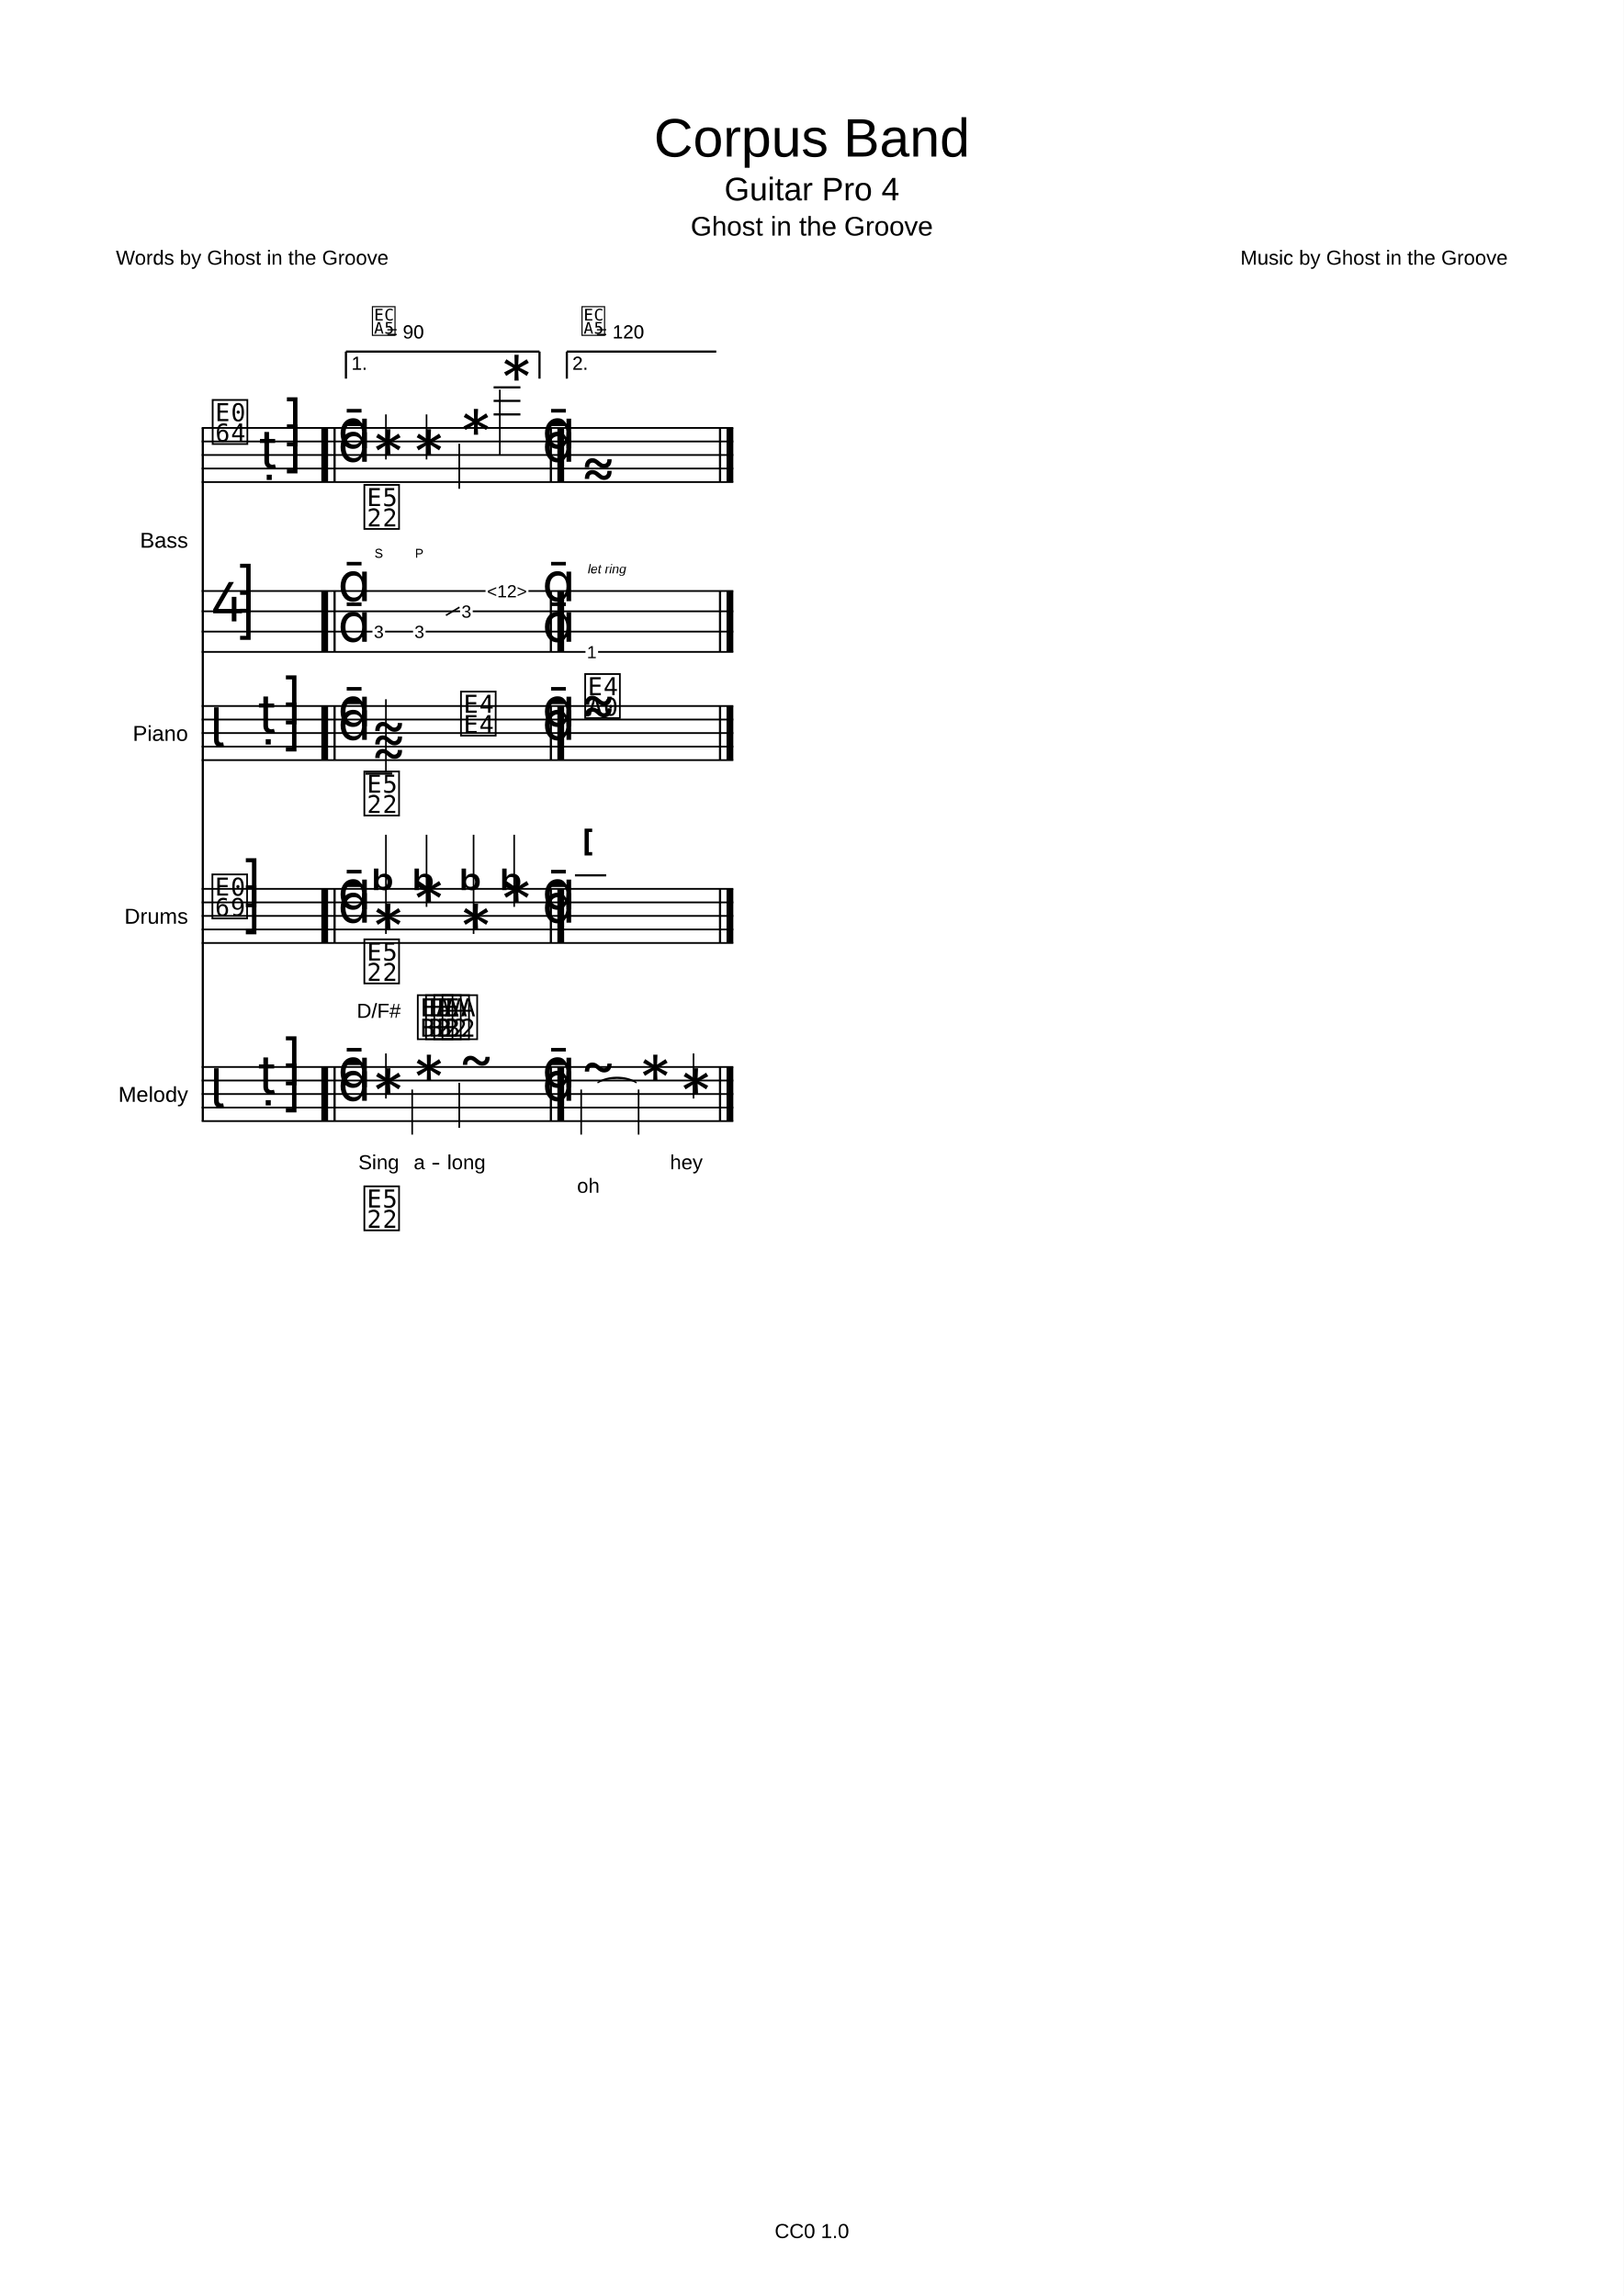
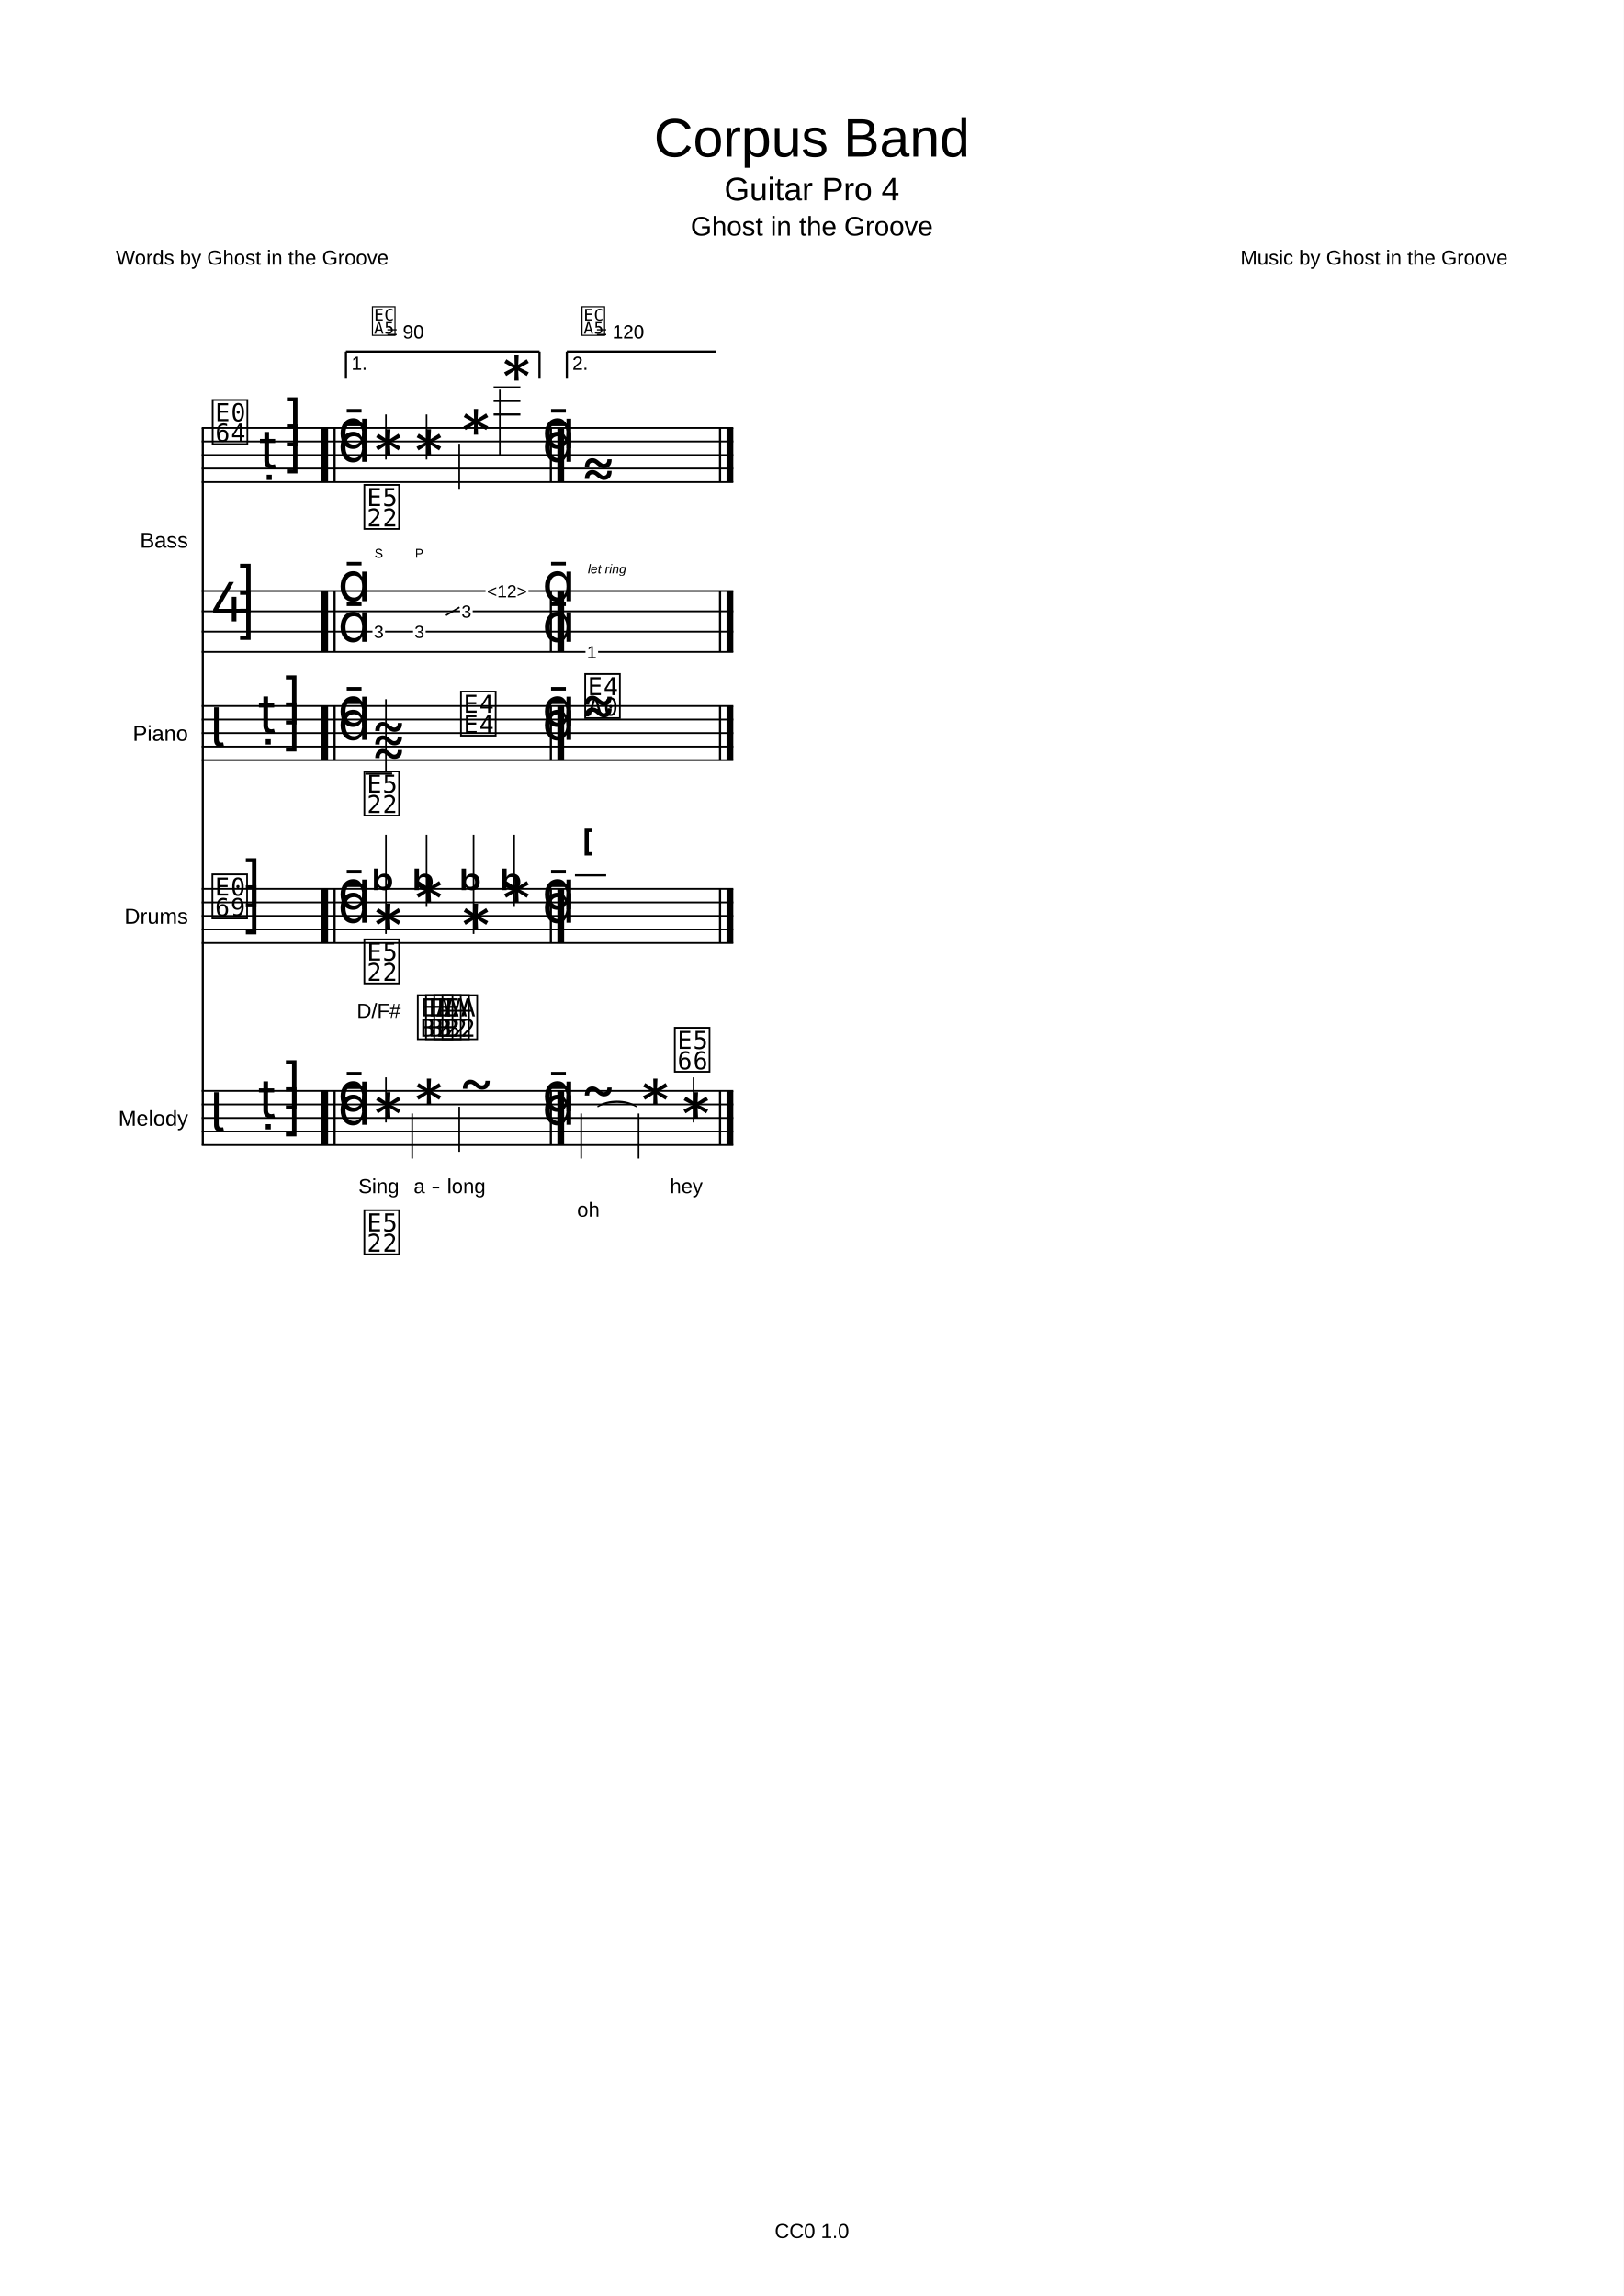
<svg xmlns="http://www.w3.org/2000/svg" width="1200" height="1697.143" viewBox="0 0 120 169.714">
  <style>@font-face{font-family:"Bravura";src:url("Bravura.otf")}text{font-family:"Bravura";font-size:4px}text.t{font-family:Arial,Helvetica,sans-serif}</style>
  <rect x="0" y="0" width="120" height="169.714" fill="white" />
  <g fill="black" stroke="black">
    <line class="staffLine" x1="14.907" y1="31.632" x2="54.195" y2="31.632" stroke-width="0.13" />
    <line class="staffLine" x1="14.907" y1="32.632" x2="54.195" y2="32.632" stroke-width="0.13" />
    <line class="staffLine" x1="14.907" y1="33.632" x2="54.195" y2="33.632" stroke-width="0.13" />
    <line class="staffLine" x1="14.907" y1="34.632" x2="54.195" y2="34.632" stroke-width="0.13" />
    <line class="staffLine" x1="14.907" y1="35.632" x2="54.195" y2="35.632" stroke-width="0.13" />
    <line class="barline" x1="23.997" y1="31.632" x2="23.997" y2="35.632" stroke-width="0.5" />
    <line class="barline" x1="24.727" y1="31.632" x2="24.727" y2="35.632" stroke-width="0.16" />
    <line class="stem" x1="28.523" y1="33.964" x2="28.523" y2="30.632" stroke-width="0.12" />
    <line class="stem" x1="31.523" y1="33.964" x2="31.523" y2="30.632" stroke-width="0.12" />
    <line class="stem" x1="33.94" y1="32.8" x2="33.94" y2="36.132" stroke-width="0.12" />
    <line class="ledgerLine" x1="36.48" y1="30.632" x2="38.46" y2="30.632" stroke-width="0.16" />
    <line class="ledgerLine" x1="36.48" y1="29.632" x2="38.46" y2="29.632" stroke-width="0.16" />
    <line class="ledgerLine" x1="36.48" y1="28.632" x2="38.46" y2="28.632" stroke-width="0.16" />
    <line class="stem" x1="36.94" y1="28.8" x2="36.94" y2="33.632" stroke-width="0.12" />
    <line class="barline" x1="40.712" y1="31.632" x2="40.712" y2="35.632" stroke-width="0.16" />
    <line class="barline" x1="41.442" y1="31.632" x2="41.442" y2="35.632" stroke-width="0.5" />
    <line class="barline" x1="53.215" y1="31.632" x2="53.215" y2="35.632" stroke-width="0.16" />
    <line class="barline" x1="53.945" y1="31.632" x2="53.945" y2="35.632" stroke-width="0.5" />
    <line class="staffLine" x1="14.907" y1="43.686" x2="54.195" y2="43.686" stroke-width="0.13" />
    <line class="staffLine" x1="14.907" y1="45.186" x2="54.195" y2="45.186" stroke-width="0.13" />
    <line class="staffLine" x1="14.907" y1="46.686" x2="54.195" y2="46.686" stroke-width="0.13" />
    <line class="staffLine" x1="14.907" y1="48.186" x2="54.195" y2="48.186" stroke-width="0.13" />
    <line class="barline" x1="23.997" y1="43.686" x2="23.997" y2="48.186" stroke-width="0.5" />
    <line class="barline" x1="24.727" y1="43.686" x2="24.727" y2="48.186" stroke-width="0.16" />
    <line class="slide" x1="32.959" y1="45.486" x2="33.959" y2="44.886" stroke-width="0.12" />
    <line class="barline" x1="40.712" y1="43.686" x2="40.712" y2="48.186" stroke-width="0.16" />
    <line class="barline" x1="41.442" y1="43.686" x2="41.442" y2="48.186" stroke-width="0.5" />
    <line class="barline" x1="53.215" y1="43.686" x2="53.215" y2="48.186" stroke-width="0.16" />
    <line class="barline" x1="53.945" y1="43.686" x2="53.945" y2="48.186" stroke-width="0.5" />
    <line class="staffLine" x1="14.907" y1="52.186" x2="54.195" y2="52.186" stroke-width="0.13" />
    <line class="staffLine" x1="14.907" y1="53.186" x2="54.195" y2="53.186" stroke-width="0.13" />
    <line class="staffLine" x1="14.907" y1="54.186" x2="54.195" y2="54.186" stroke-width="0.13" />
    <line class="staffLine" x1="14.907" y1="55.186" x2="54.195" y2="55.186" stroke-width="0.13" />
    <line class="staffLine" x1="14.907" y1="56.186" x2="54.195" y2="56.186" stroke-width="0.13" />
    <line class="barline" x1="23.997" y1="52.186" x2="23.997" y2="56.186" stroke-width="0.5" />
    <line class="barline" x1="24.727" y1="52.186" x2="24.727" y2="56.186" stroke-width="0.16" />
    <line class="ledgerLine" x1="27.003" y1="57.186" x2="28.983" y2="57.186" stroke-width="0.16" />
    <line class="stem" x1="28.523" y1="57.018" x2="28.523" y2="51.686" stroke-width="0.12" />
    <line class="barline" x1="40.712" y1="52.186" x2="40.712" y2="56.186" stroke-width="0.16" />
    <line class="barline" x1="41.442" y1="52.186" x2="41.442" y2="56.186" stroke-width="0.5" />
    <line class="barline" x1="53.215" y1="52.186" x2="53.215" y2="56.186" stroke-width="0.16" />
    <line class="barline" x1="53.945" y1="52.186" x2="53.945" y2="56.186" stroke-width="0.5" />
    <line class="staffLine" x1="14.907" y1="65.702" x2="54.195" y2="65.702" stroke-width="0.13" />
    <line class="staffLine" x1="14.907" y1="66.702" x2="54.195" y2="66.702" stroke-width="0.13" />
    <line class="staffLine" x1="14.907" y1="67.702" x2="54.195" y2="67.702" stroke-width="0.13" />
    <line class="staffLine" x1="14.907" y1="68.702" x2="54.195" y2="68.702" stroke-width="0.13" />
    <line class="staffLine" x1="14.907" y1="69.702" x2="54.195" y2="69.702" stroke-width="0.13" />
    <line class="barline" x1="23.997" y1="65.702" x2="23.997" y2="69.702" stroke-width="0.5" />
    <line class="barline" x1="24.727" y1="65.702" x2="24.727" y2="69.702" stroke-width="0.16" />
    <line class="stem" x1="28.523" y1="69.034" x2="28.523" y2="61.702" stroke-width="0.12" />
    <line class="stem" x1="31.523" y1="67.034" x2="31.523" y2="61.702" stroke-width="0.12" />
    <line class="stem" x1="35" y1="69.034" x2="35" y2="61.702" stroke-width="0.12" />
    <line class="stem" x1="38" y1="67.034" x2="38" y2="61.702" stroke-width="0.12" />
    <line class="barline" x1="40.712" y1="65.702" x2="40.712" y2="69.702" stroke-width="0.16" />
    <line class="barline" x1="41.442" y1="65.702" x2="41.442" y2="69.702" stroke-width="0.5" />
    <line class="ledgerLine" x1="42.492" y1="64.702" x2="44.8" y2="64.702" stroke-width="0.16" />
    <line class="barline" x1="53.215" y1="65.702" x2="53.215" y2="69.702" stroke-width="0.16" />
    <line class="barline" x1="53.945" y1="65.702" x2="53.945" y2="69.702" stroke-width="0.5" />
-     <line class="staffLine" x1="14.907" y1="78.868" x2="54.195" y2="78.868" stroke-width="0.13" />
-     <line class="staffLine" x1="14.907" y1="79.868" x2="54.195" y2="79.868" stroke-width="0.13" />
-     <line class="staffLine" x1="14.907" y1="80.868" x2="54.195" y2="80.868" stroke-width="0.13" />
-     <line class="staffLine" x1="14.907" y1="81.868" x2="54.195" y2="81.868" stroke-width="0.13" />
-     <line class="staffLine" x1="14.907" y1="82.868" x2="54.195" y2="82.868" stroke-width="0.13" />
-     <line class="barline" x1="23.997" y1="78.868" x2="23.997" y2="82.868" stroke-width="0.5" />
-     <line class="barline" x1="24.727" y1="78.868" x2="24.727" y2="82.868" stroke-width="0.16" />
-     <line class="stem" x1="28.523" y1="81.2" x2="28.523" y2="77.868" stroke-width="0.12" />
-     <line class="stem" x1="30.463" y1="80.536" x2="30.463" y2="83.868" stroke-width="0.12" />
-     <line class="stem" x1="33.94" y1="80.036" x2="33.94" y2="83.368" stroke-width="0.12" />
-     <line class="barline" x1="40.712" y1="78.868" x2="40.712" y2="82.868" stroke-width="0.16" />
-     <line class="barline" x1="41.442" y1="78.868" x2="41.442" y2="82.868" stroke-width="0.5" />
-     <line class="stem" x1="42.952" y1="80.536" x2="42.952" y2="83.868" stroke-width="0.12" />
-     <line class="stem" x1="47.195" y1="80.536" x2="47.195" y2="83.868" stroke-width="0.12" />
-     <line class="stem" x1="51.255" y1="81.2" x2="51.255" y2="77.868" stroke-width="0.12" />
-     <line class="barline" x1="53.215" y1="78.868" x2="53.215" y2="82.868" stroke-width="0.16" />
-     <line class="barline" x1="53.945" y1="78.868" x2="53.945" y2="82.868" stroke-width="0.5" />
-     <line class="lyric" x1="31.96" y1="86.02" x2="32.46" y2="86.02" stroke-width="0.12" />
+     <line class="staffLine" x1="14.907" y1="80.636" x2="54.195" y2="80.636" stroke-width="0.13" />
+     <line class="staffLine" x1="14.907" y1="81.636" x2="54.195" y2="81.636" stroke-width="0.13" />
+     <line class="staffLine" x1="14.907" y1="82.636" x2="54.195" y2="82.636" stroke-width="0.13" />
+     <line class="staffLine" x1="14.907" y1="83.636" x2="54.195" y2="83.636" stroke-width="0.13" />
+     <line class="staffLine" x1="14.907" y1="84.636" x2="54.195" y2="84.636" stroke-width="0.13" />
+     <line class="barline" x1="23.997" y1="80.636" x2="23.997" y2="84.636" stroke-width="0.5" />
+     <line class="barline" x1="24.727" y1="80.636" x2="24.727" y2="84.636" stroke-width="0.16" />
+     <line class="stem" x1="28.523" y1="82.968" x2="28.523" y2="79.636" stroke-width="0.12" />
+     <line class="stem" x1="30.463" y1="82.304" x2="30.463" y2="85.636" stroke-width="0.12" />
+     <line class="stem" x1="33.94" y1="81.804" x2="33.94" y2="85.136" stroke-width="0.12" />
+     <line class="barline" x1="40.712" y1="80.636" x2="40.712" y2="84.636" stroke-width="0.16" />
+     <line class="barline" x1="41.442" y1="80.636" x2="41.442" y2="84.636" stroke-width="0.5" />
+     <line class="stem" x1="42.952" y1="82.304" x2="42.952" y2="85.636" stroke-width="0.12" />
+     <line class="stem" x1="47.195" y1="82.304" x2="47.195" y2="85.636" stroke-width="0.12" />
+     <line class="stem" x1="51.255" y1="82.968" x2="51.255" y2="79.636" stroke-width="0.12" />
+     <line class="barline" x1="53.215" y1="80.636" x2="53.215" y2="84.636" stroke-width="0.16" />
+     <line class="barline" x1="53.945" y1="80.636" x2="53.945" y2="84.636" stroke-width="0.5" />
+     <line class="lyric" x1="31.96" y1="87.788" x2="32.46" y2="87.788" stroke-width="0.12" />
    <line class="volta" x1="25.567" y1="25.988" x2="39.872" y2="25.988" stroke-width="0.16" />
    <line class="volta" x1="25.567" y1="25.988" x2="25.567" y2="27.988" stroke-width="0.16" />
    <line class="volta" x1="39.872" y1="25.988" x2="39.872" y2="27.988" stroke-width="0.16" />
    <line class="volta" x1="41.892" y1="25.988" x2="52.935" y2="25.988" stroke-width="0.16" />
    <line class="volta" x1="41.892" y1="25.988" x2="41.892" y2="27.988" stroke-width="0.16" />
-     <line class="barline" x1="14.987" y1="31.632" x2="14.987" y2="82.868" stroke-width="0.16" />
+     <line class="barline" x1="14.987" y1="31.632" x2="14.987" y2="84.636" stroke-width="0.16" />
    <text class="clef" x="15.527" y="32.632" stroke="none"></text>
    <text class="keySignature" x="19.163" y="34.632" stroke="none"></text>
    <text class="timeSignature" x="20.967" y="32.632" stroke="none"></text>
    <text class="timeSignature" x="20.967" y="34.632" stroke="none"></text>
    <text class="repeat" x="24.967" y="33.132" stroke="none"></text>
    <text class="repeat" x="24.967" y="34.132" stroke="none"></text>
    <text class="notehead" x="27.403" y="34.132" stroke="none"></text>
    <text class="notehead" x="30.403" y="34.132" stroke="none"></text>
    <text class="notehead" x="33.88" y="32.632" stroke="none"></text>
    <text class="notehead" x="36.88" y="28.632" stroke="none"></text>
    <text class="repeat" x="40.072" y="33.132" stroke="none"></text>
    <text class="repeat" x="40.072" y="34.132" stroke="none"></text>
    <text class="notehead" x="42.892" y="36.132" stroke="none"></text>
    <text class="dynamic" x="26.737" y="38.908" stroke="none"></text>
    <text class="clef" x="15.519" y="45.928" stroke="none"></text>
    <text class="timeSignature" x="17.507" y="44.936" stroke="none"></text>
    <text class="timeSignature" x="17.507" y="46.936" stroke="none"></text>
    <text class="repeat" x="24.967" y="44.436" stroke="none"></text>
    <text class="repeat" x="24.967" y="47.436" stroke="none"></text>
    <text class="repeat" x="40.072" y="44.436" stroke="none"></text>
    <text class="repeat" x="40.072" y="47.436" stroke="none"></text>
    <text class="clef" x="15.507" y="55.186" stroke="none"></text>
    <text class="keySignature" x="19.091" y="54.186" stroke="none"></text>
    <text class="timeSignature" x="20.895" y="53.186" stroke="none"></text>
    <text class="timeSignature" x="20.895" y="55.186" stroke="none"></text>
    <text class="repeat" x="24.967" y="53.686" stroke="none"></text>
    <text class="repeat" x="24.967" y="54.686" stroke="none"></text>
    <text class="notehead" x="27.403" y="55.186" stroke="none"></text>
    <text class="notehead" x="27.403" y="56.186" stroke="none"></text>
    <text class="notehead" x="27.403" y="57.186" stroke="none"></text>
    <text class="rest" x="33.88" y="54.186" stroke="none"></text>
    <text class="repeat" x="40.072" y="53.686" stroke="none"></text>
    <text class="repeat" x="40.072" y="54.686" stroke="none"></text>
    <text class="notehead" x="42.892" y="53.686" stroke="none"></text>
    <text class="articulation" x="43.058" y="52.89" stroke="none"></text>
    <text class="dynamic" x="26.737" y="60.094" stroke="none"></text>
    <text class="clef" x="15.507" y="67.702" stroke="none"></text>
    <text class="timeSignature" x="17.935" y="66.702" stroke="none"></text>
    <text class="timeSignature" x="17.935" y="68.702" stroke="none"></text>
    <text class="repeat" x="24.967" y="67.202" stroke="none"></text>
    <text class="repeat" x="24.967" y="68.202" stroke="none"></text>
    <text class="notehead" x="27.403" y="65.202" stroke="none"></text>
    <text class="notehead" x="27.403" y="69.202" stroke="none"></text>
    <text class="notehead" x="30.403" y="65.202" stroke="none"></text>
    <text class="notehead" x="30.403" y="67.202" stroke="none"></text>
    <text class="notehead" x="33.88" y="65.202" stroke="none"></text>
    <text class="notehead" x="33.88" y="69.202" stroke="none"></text>
    <text class="notehead" x="36.88" y="65.202" stroke="none"></text>
    <text class="notehead" x="36.88" y="67.202" stroke="none"></text>
    <text class="repeat" x="40.072" y="67.202" stroke="none"></text>
    <text class="repeat" x="40.072" y="68.202" stroke="none"></text>
    <text class="notehead" x="42.892" y="64.702" stroke="none"></text>
    <text class="dynamic" x="26.737" y="72.502" stroke="none"></text>
-     <text class="clef" x="15.507" y="81.868" stroke="none"></text>
-     <text class="keySignature" x="19.091" y="80.868" stroke="none"></text>
-     <text class="timeSignature" x="20.895" y="79.868" stroke="none"></text>
-     <text class="timeSignature" x="20.895" y="81.868" stroke="none"></text>
-     <text class="repeat" x="24.967" y="80.368" stroke="none"></text>
-     <text class="repeat" x="24.967" y="81.368" stroke="none"></text>
-     <text class="notehead" x="27.403" y="81.368" stroke="none"></text>
-     <text class="notehead" x="30.403" y="80.368" stroke="none"></text>
-     <text class="notehead" x="33.88" y="79.868" stroke="none"></text>
-     <text class="repeat" x="40.072" y="80.368" stroke="none"></text>
-     <text class="repeat" x="40.072" y="81.368" stroke="none"></text>
-     <text class="notehead" x="42.892" y="80.368" stroke="none"></text>
-     <text class="notehead" x="47.135" y="80.368" stroke="none"></text>
-     <text class="notehead" x="50.135" y="81.368" stroke="none"></text>
+     <text class="clef" x="15.507" y="83.636" stroke="none"></text>
+     <text class="keySignature" x="19.091" y="82.636" stroke="none"></text>
+     <text class="timeSignature" x="20.895" y="81.636" stroke="none"></text>
+     <text class="timeSignature" x="20.895" y="83.636" stroke="none"></text>
+     <text class="repeat" x="24.967" y="82.136" stroke="none"></text>
+     <text class="repeat" x="24.967" y="83.136" stroke="none"></text>
+     <text class="notehead" x="27.403" y="83.136" stroke="none"></text>
+     <text class="notehead" x="30.403" y="82.136" stroke="none"></text>
+     <text class="notehead" x="33.88" y="81.636" stroke="none"></text>
+     <text class="repeat" x="40.072" y="82.136" stroke="none"></text>
+     <text class="repeat" x="40.072" y="83.136" stroke="none"></text>
+     <text class="notehead" x="42.892" y="82.136" stroke="none"></text>
+     <text class="notehead" x="47.135" y="82.136" stroke="none"></text>
+     <text class="notehead" x="50.135" y="83.136" stroke="none"></text>
+     <text class="ornament" x="49.683" y="79.036" stroke="none"></text>
    <text class="vibrato" x="30.689" y="76.626" stroke="none"></text>
    <text class="vibrato" x="31.297" y="76.626" stroke="none"></text>
    <text class="vibrato" x="31.905" y="76.626" stroke="none"></text>
    <text class="vibrato" x="32.513" y="76.626" stroke="none"></text>
-     <text class="dynamic" x="26.737" y="90.756" stroke="none"></text>
+     <text class="dynamic" x="26.737" y="92.524" stroke="none"></text>
    <text class="tempo" x="27.403" y="24.664" style="font-size:2.6px" stroke="none"></text>
    <text class="tempo" x="42.892" y="24.664" style="font-size:2.6px" stroke="none"></text>
    <text class="t credit" x="60" y="11.571" style="font-size:4px" text-anchor="middle" stroke="none">Corpus Band</text>
    <text class="t credit" x="60" y="14.811" style="font-size:2.4px" text-anchor="middle" stroke="none">Guitar Pro 4</text>
    <text class="t credit" x="60" y="17.415" style="font-size:2px" text-anchor="middle" stroke="none">Ghost in the Groove</text>
    <text class="t credit" x="8.571" y="19.56" style="font-size:1.5px" text-anchor="start" stroke="none">Words by Ghost in the Groove</text>
    <text class="t credit" x="111.429" y="19.56" style="font-size:1.5px" text-anchor="end" stroke="none">Music by Ghost in the Groove</text>
    <rect class="knockout" x="27.528" y="46.114" width="0.931" height="1.144" fill="white" stroke="none" />
    <text class="t fretNumber" x="27.993" y="47.154" style="font-size:1.3px" text-anchor="middle" stroke="none">3</text>
    <rect class="knockout" x="30.528" y="46.114" width="0.931" height="1.144" fill="white" stroke="none" />
    <text class="t fretNumber" x="30.993" y="47.154" style="font-size:1.3px" text-anchor="middle" stroke="none">3</text>
    <rect class="knockout" x="34.005" y="44.614" width="0.931" height="1.144" fill="white" stroke="none" />
    <text class="t fretNumber" x="34.47" y="45.654" style="font-size:1.3px" text-anchor="middle" stroke="none">3</text>
    <rect class="knockout" x="35.884" y="43.114" width="3.172" height="1.144" fill="white" stroke="none" />
    <text class="t fretNumber" x="37.47" y="44.154" style="font-size:1.3px" text-anchor="middle" stroke="none">&lt;12&gt;</text>
    <rect class="knockout" x="43.271" y="47.614" width="0.931" height="1.144" fill="white" stroke="none" />
    <text class="t fretNumber" x="43.736" y="48.654" style="font-size:1.3px" text-anchor="middle" stroke="none">1</text>
    <text class="t technique" x="43.436" y="42.379" style="font-size:0.95px;font-style:italic" text-anchor="start" stroke="none">let ring</text>
    <text class="t technique" x="27.993" y="41.229" style="font-size:0.95px" text-anchor="middle" stroke="none">S</text>
    <text class="t technique" x="30.993" y="41.229" style="font-size:0.95px" text-anchor="middle" stroke="none">P</text>
    <text class="t chord" x="27.993" y="75.235" style="font-size:1.5px" text-anchor="middle" stroke="none">D/F#</text>
-     <text class="t lyric" x="27.993" y="86.425" style="font-size:1.5px" text-anchor="middle" stroke="none">Sing</text>
-     <text class="t lyric" x="30.993" y="86.425" style="font-size:1.5px" text-anchor="middle" stroke="none">a</text>
-     <text class="t lyric" x="34.47" y="86.425" style="font-size:1.5px" text-anchor="middle" stroke="none">long</text>
-     <text class="t lyric" x="50.725" y="86.425" style="font-size:1.5px" text-anchor="middle" stroke="none">hey</text>
-     <text class="t lyric" x="43.482" y="88.165" style="font-size:1.5px" text-anchor="middle" stroke="none">oh</text>
+     <text class="t lyric" x="27.993" y="88.193" style="font-size:1.5px" text-anchor="middle" stroke="none">Sing</text>
+     <text class="t lyric" x="30.993" y="88.193" style="font-size:1.5px" text-anchor="middle" stroke="none">a</text>
+     <text class="t lyric" x="34.47" y="88.193" style="font-size:1.5px" text-anchor="middle" stroke="none">long</text>
+     <text class="t lyric" x="50.725" y="88.193" style="font-size:1.5px" text-anchor="middle" stroke="none">hey</text>
+     <text class="t lyric" x="43.482" y="89.933" style="font-size:1.5px" text-anchor="middle" stroke="none">oh</text>
    <text class="t volta" x="25.967" y="27.338" style="font-size:1.4px" text-anchor="start" stroke="none">1.</text>
    <text class="t volta" x="42.292" y="27.338" style="font-size:1.4px" text-anchor="start" stroke="none">2.</text>
    <text class="t tempo" x="28.567" y="25.014" style="font-size:1.4px" text-anchor="start" stroke="none">= 90</text>
    <text class="t tempo" x="44.055" y="25.014" style="font-size:1.4px" text-anchor="start" stroke="none">= 120</text>
    <text class="t trackName" x="13.907" y="40.485" style="font-size:1.6px" text-anchor="end" stroke="none">Bass</text>
    <text class="t trackName" x="13.907" y="54.762" style="font-size:1.6px" text-anchor="end" stroke="none">Piano</text>
    <text class="t trackName" x="13.907" y="68.278" style="font-size:1.6px" text-anchor="end" stroke="none">Drums</text>
-     <text class="t trackName" x="13.907" y="81.444" style="font-size:1.6px" text-anchor="end" stroke="none">Melody</text>
+     <text class="t trackName" x="13.907" y="83.212" style="font-size:1.6px" text-anchor="end" stroke="none">Melody</text>
    <text class="t credit" x="60" y="165.429" style="font-size:1.5px" text-anchor="middle" stroke="none">CC0 1.0</text>
-     <path class="tie" stroke-width="0.1" stroke-linejoin="round" d="M44.192,80.018 C44.898,79.511 46.309,79.511 47.015,80.018 C46.309,79.591 44.898,79.591 44.192,80.018Z" />
+     <path class="tie" stroke-width="0.1" stroke-linejoin="round" d="M44.192,81.786 C44.898,81.279 46.309,81.279 47.015,81.786 C46.309,81.359 44.898,81.359 44.192,81.786Z" />
  </g>
</svg>
